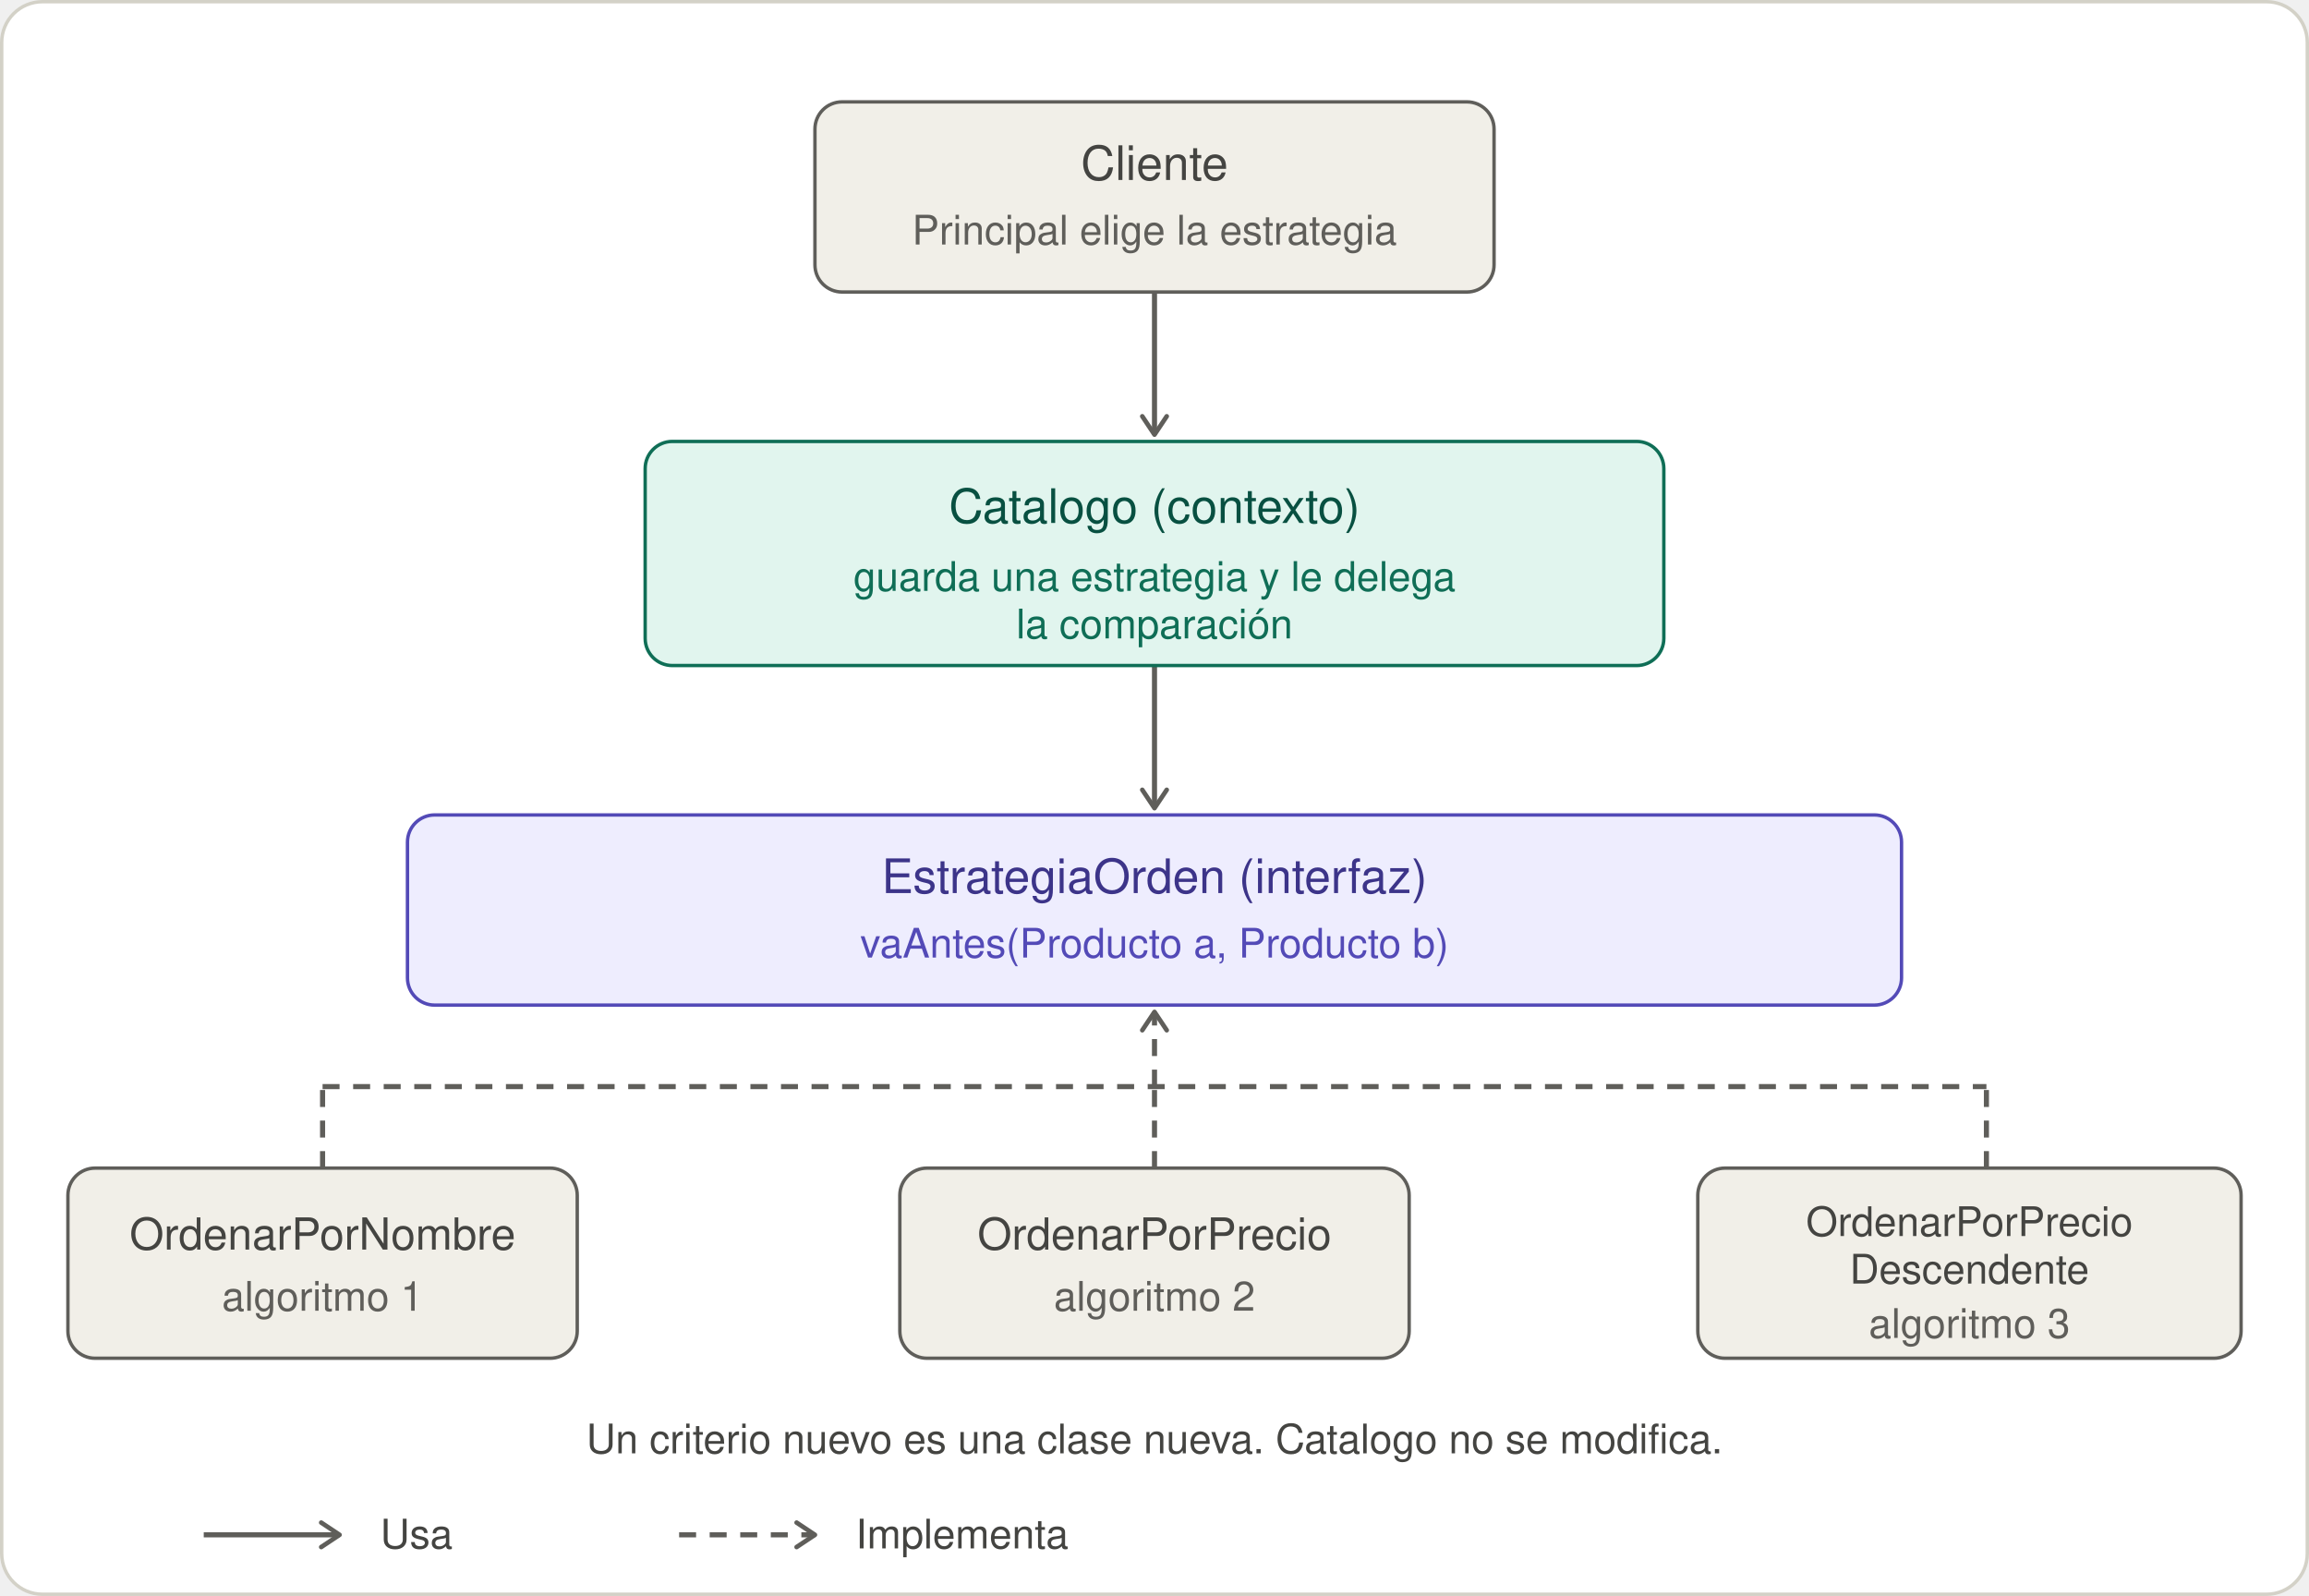
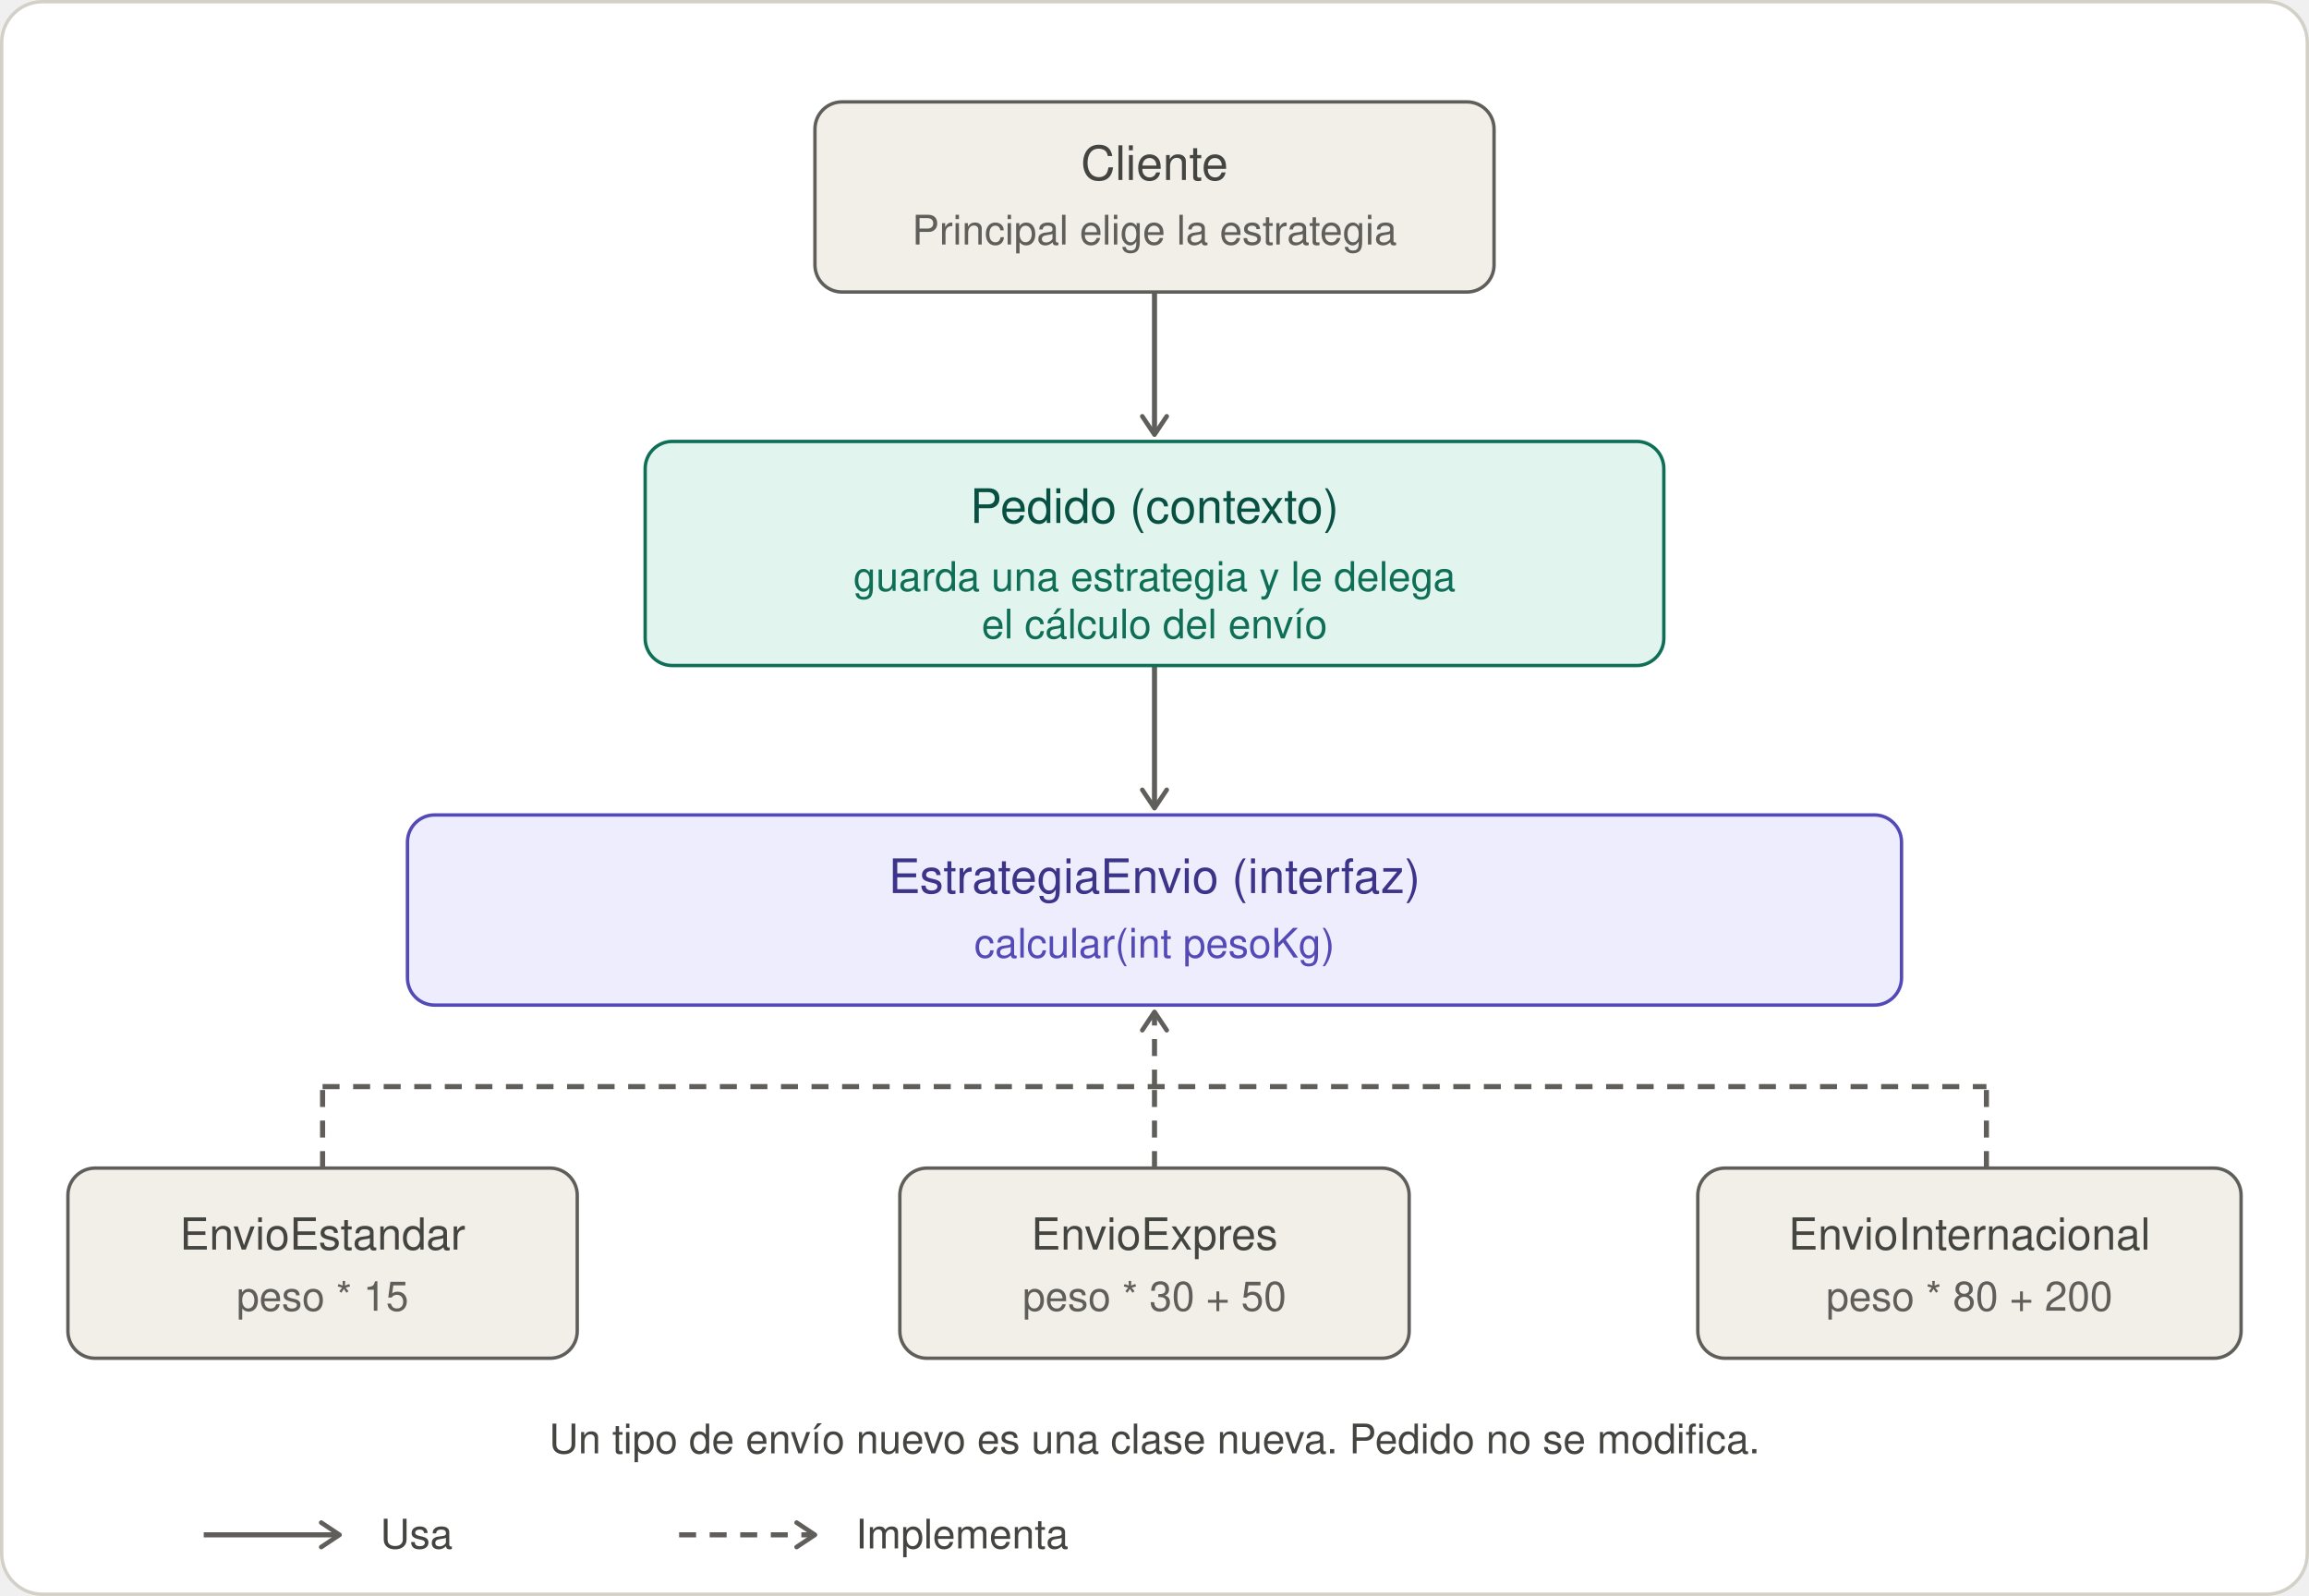
<svg xmlns="http://www.w3.org/2000/svg" width="680" height="470" viewBox="0 0 680 470" role="img" font-family="Helvetica, Arial, sans-serif">
  <defs>
    <marker id="mg" viewBox="0 0 10 10" refX="8" refY="5" markerWidth="6" markerHeight="6" orient="auto-start-reverse">
      <path d="M2 1L8 5L2 9" fill="none" stroke="#5F5E5A" stroke-width="1.5" stroke-linecap="round" stroke-linejoin="round" />
    </marker>
  </defs>
  <rect x="0.5" y="0.5" width="679" height="469" rx="12" fill="#FFFFFF" stroke="#D3D1C7" />
  <line x1="340" y1="86" x2="340" y2="128" stroke="#5F5E5A" stroke-width="1.5" marker-end="url(#mg)" />
  <line x1="340" y1="196" x2="340" y2="238" stroke="#5F5E5A" stroke-width="1.5" marker-end="url(#mg)" />
  <rect x="240" y="30" width="200" height="56" rx="8" fill="#F1EFE8" stroke="#5F5E5A" stroke-width="1" />
  <text x="340" y="53" text-anchor="middle" font-size="14" font-weight="500" fill="#444441">Cliente</text>
  <text x="340" y="72" text-anchor="middle" font-size="12" fill="#5F5E5A">Principal elige la estrategia</text>
  <rect x="190" y="130" width="300" height="66" rx="8" fill="#E1F5EE" stroke="#0F6E56" stroke-width="1" />
-   <text x="340" y="154" text-anchor="middle" font-size="14" font-weight="500" fill="#085041">Catalogo (contexto)</text>
+   <text x="340" y="154" text-anchor="middle" font-size="14" font-weight="500" fill="#085041">Pedido (contexto)</text>
  <text x="340" y="174" text-anchor="middle" font-size="12" fill="#0F6E56">guarda una estrategia y le delega</text>
-   <text x="340" y="188" text-anchor="middle" font-size="12" fill="#0F6E56">la comparación</text>
+   <text x="340" y="188" text-anchor="middle" font-size="12" fill="#0F6E56">el cálculo del envío</text>
  <rect x="120" y="240" width="440" height="56" rx="8" fill="#EEEDFE" stroke="#534AB7" stroke-width="1" />
-   <text x="340" y="263" text-anchor="middle" font-size="14" font-weight="500" fill="#3C3489">EstrategiaOrden (interfaz)</text>
-   <text x="340" y="282" text-anchor="middle" font-size="12" fill="#534AB7">vaAntes(Producto a, Producto b)</text>
+   <text x="340" y="263" text-anchor="middle" font-size="14" font-weight="500" fill="#3C3489">EstrategiaEnvio (interfaz)</text>
+   <text x="340" y="282" text-anchor="middle" font-size="12" fill="#534AB7">calcular(int pesoKg)</text>
  <line x1="95" y1="344" x2="95" y2="320" stroke="#5F5E5A" stroke-width="1.5" stroke-dasharray="5 4" />
  <line x1="340" y1="344" x2="340" y2="320" stroke="#5F5E5A" stroke-width="1.5" stroke-dasharray="5 4" />
  <line x1="585" y1="344" x2="585" y2="320" stroke="#5F5E5A" stroke-width="1.5" stroke-dasharray="5 4" />
  <line x1="95" y1="320" x2="585" y2="320" stroke="#5F5E5A" stroke-width="1.5" stroke-dasharray="5 4" />
  <line x1="340" y1="320" x2="340" y2="298" stroke="#5F5E5A" stroke-width="1.5" stroke-dasharray="5 4" marker-end="url(#mg)" />
  <rect x="20" y="344" width="150" height="56" rx="8" fill="#F1EFE8" stroke="#5F5E5A" stroke-width="1" />
-   <text x="95" y="368" text-anchor="middle" font-size="13" font-weight="500" fill="#444441">OrdenarPorNombre</text>
-   <text x="95" y="386" text-anchor="middle" font-size="12" fill="#5F5E5A">algoritmo 1</text>
+   <text x="95" y="368" text-anchor="middle" font-size="13" font-weight="500" fill="#444441">EnvioEstandar</text>
+   <text x="95" y="386" text-anchor="middle" font-size="12" fill="#5F5E5A">peso * 15</text>
  <rect x="265" y="344" width="150" height="56" rx="8" fill="#F1EFE8" stroke="#5F5E5A" stroke-width="1" />
-   <text x="340" y="368" text-anchor="middle" font-size="13" font-weight="500" fill="#444441">OrdenarPorPrecio</text>
-   <text x="340" y="386" text-anchor="middle" font-size="12" fill="#5F5E5A">algoritmo 2</text>
+   <text x="340" y="368" text-anchor="middle" font-size="13" font-weight="500" fill="#444441">EnvioExpres</text>
+   <text x="340" y="386" text-anchor="middle" font-size="12" fill="#5F5E5A">peso * 30 + 50</text>
  <rect x="500" y="344" width="160" height="56" rx="8" fill="#F1EFE8" stroke="#5F5E5A" stroke-width="1" />
-   <text x="580" y="364" text-anchor="middle" font-size="12" font-weight="500" fill="#444441">OrdenarPorPrecio</text>
-   <text x="580" y="378" text-anchor="middle" font-size="12" font-weight="500" fill="#444441">Descendente</text>
-   <text x="580" y="394" text-anchor="middle" font-size="12" fill="#5F5E5A">algoritmo 3</text>
-   <text x="340" y="428" text-anchor="middle" font-size="12" fill="#444441">Un criterio nuevo es una clase nueva. Catalogo no se modifica.</text>
+   <text x="580" y="368" text-anchor="middle" font-size="13" font-weight="500" fill="#444441">EnvioInternacional</text>
+   <text x="580" y="386" text-anchor="middle" font-size="12" fill="#5F5E5A">peso * 80 + 200</text>
+   <text x="340" y="428" text-anchor="middle" font-size="12" fill="#444441">Un tipo de envío nuevo es una clase nueva. Pedido no se modifica.</text>
  <line x1="60" y1="452" x2="100" y2="452" stroke="#5F5E5A" stroke-width="1.5" marker-end="url(#mg)" />
  <text x="112" y="456" font-size="12" fill="#444441">Usa</text>
  <line x1="200" y1="452" x2="240" y2="452" stroke="#5F5E5A" stroke-width="1.5" stroke-dasharray="5 4" marker-end="url(#mg)" />
  <text x="252" y="456" font-size="12" fill="#444441">Implementa</text>
</svg>
